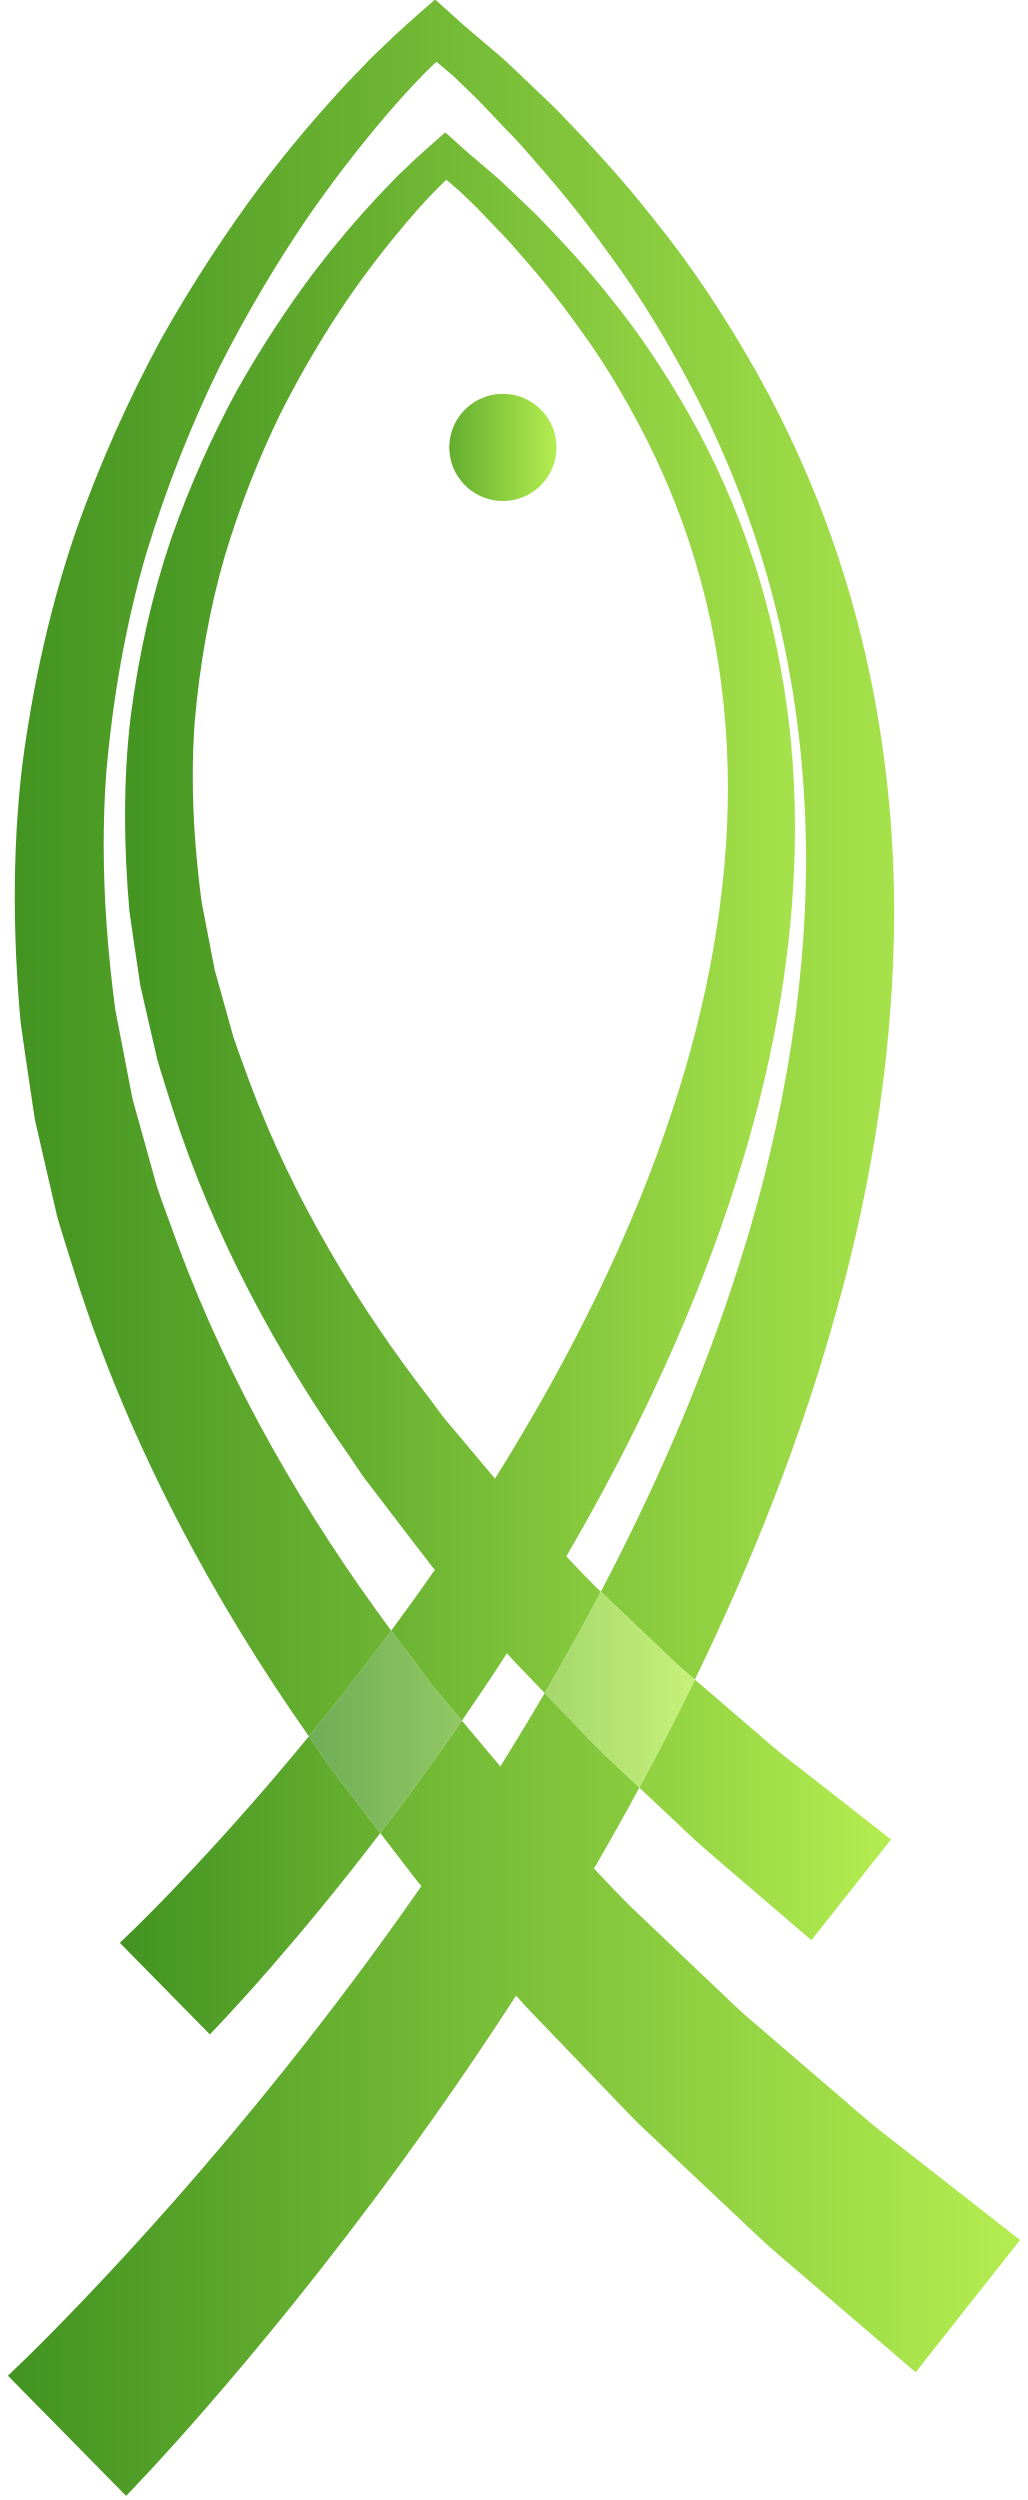
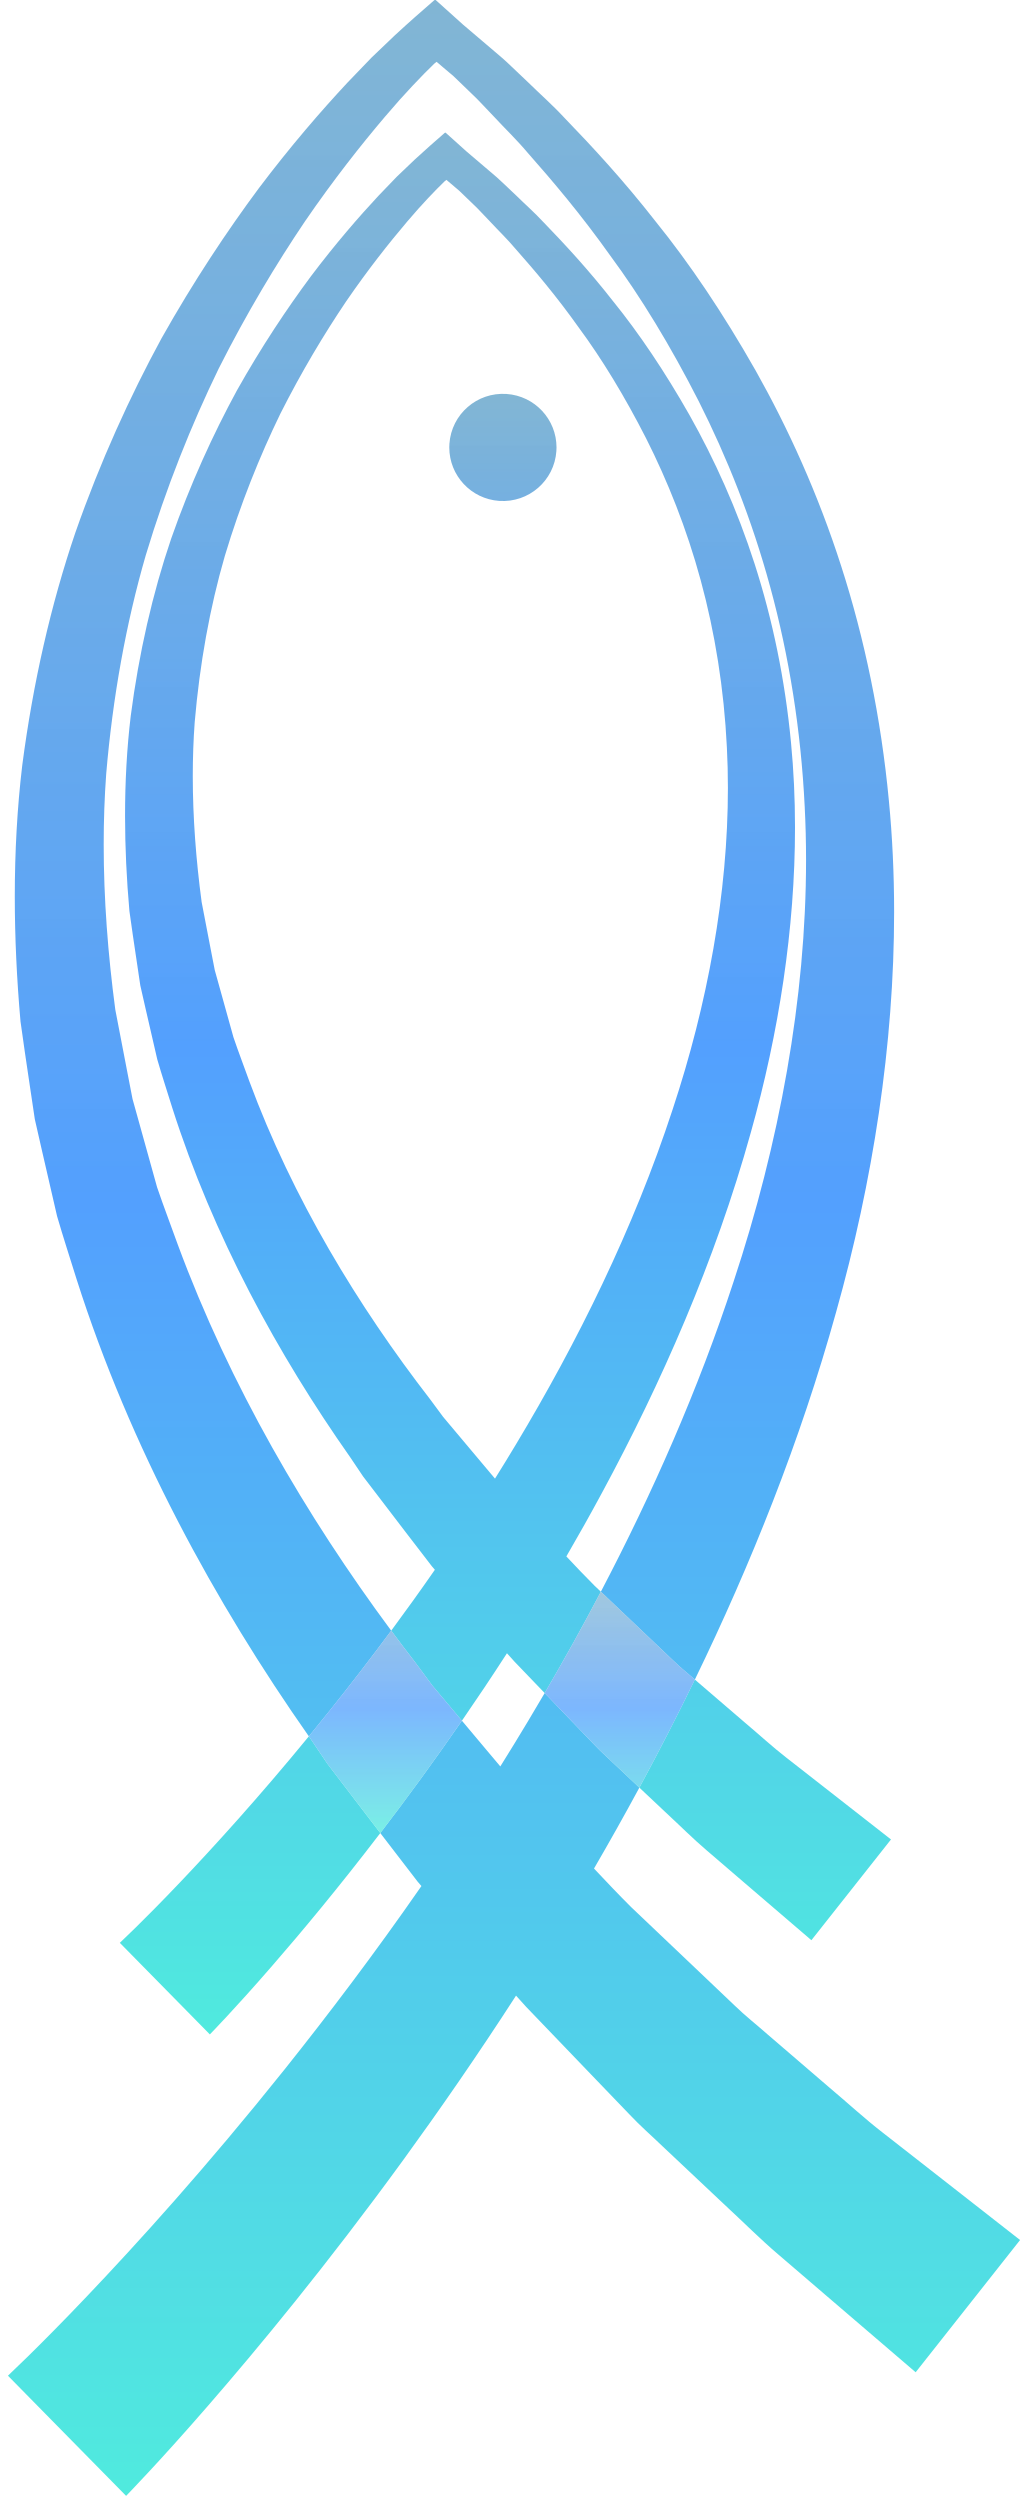
<svg xmlns="http://www.w3.org/2000/svg" width="120px" height="292px" viewBox="0 0 120 292" version="1.1">
  <defs>
-     <linearGradient x1="50%" y1="0%" x2="50%" y2="100%" id="linearGradient-1">
-       <stop stop-color="#B4ED50" offset="0%" />
-       <stop stop-color="#429321" offset="100%" />
+     <linearGradient x1="0.258%" y1="49.75%" x2="101.258%" y2="49.75%" id="linearGradient-1">
+       <stop stop-color="#7FB4D3" stop-opacity="0.975" offset="0%" />
+       <stop stop-color="#53A0FE" offset="47.525%" />
+       <stop stop-color="#50EDDD" offset="100%" />
    </linearGradient>
  </defs>
  <g id="Page-1" stroke="none" stroke-width="1" fill="none" fill-rule="evenodd">
    <g id="Group" transform="translate(60, 145.5) rotate(90) translate(-60, -145.5) translate(-86.5, 85.5)" fill="url(#linearGradient-1)">
      <path d="M278.483,119.072 C278.483,119.072 277.688,118.25 276.196,116.703 C274.638,115.12 272.302,112.785 269.239,109.875 C263.124,104.053 254.134,95.897 242.759,86.803 C236.331,81.67 229.142,76.227 221.291,70.778 C221.115,70.929 220.94,71.08 220.765,71.23 C218.98,72.601 217.175,73.985 215.35,75.391 C215.267,75.454 215.184,75.517 215.101,75.58 C213.088,74.041 210.96,72.45 208.721,70.821 C206.573,69.261 204.324,67.665 201.979,66.048 C203.152,65.063 204.318,64.084 205.473,63.115 C206.09,62.595 206.705,62.077 207.318,61.562 C205.583,60.478 203.824,59.4 202.041,58.332 C200.953,57.679 199.855,57.028 198.749,56.383 C199.722,55.448 200.678,54.53 201.617,53.629 C202.664,52.625 203.685,51.643 204.685,50.68 C205.7,49.729 206.58,48.709 207.498,47.76 C208.282,46.928 209.048,46.116 209.796,45.322 C213.021,47.064 216.171,48.834 219.246,50.621 C220.788,49.172 222.299,47.738 223.746,46.287 C226.445,43.451 229.051,40.709 231.553,38.074 C232.803,36.762 234.026,35.477 235.224,34.217 C236.432,32.979 237.487,31.627 238.585,30.387 C240.747,27.873 242.798,25.487 244.724,23.246 C246.626,20.984 248.499,18.958 250.068,16.927 C251.647,14.906 253.099,13.052 254.407,11.375 C259.642,4.68 262.634,0.856 262.634,0.856 L265.062,2.772 L278.081,13.052 C278.081,13.052 274.794,16.887 269.04,23.598 C267.603,25.272 266.011,27.126 264.278,29.147 C262.555,31.173 260.499,33.217 258.407,35.48 C256.294,37.723 254.046,40.111 251.675,42.627 C250.47,43.873 249.315,45.213 247.984,46.46 C246.671,47.721 245.329,49.014 243.956,50.332 C241.214,52.963 238.356,55.707 235.399,58.547 C234.968,58.941 234.531,59.335 234.09,59.728 C241.017,64.199 247.433,68.648 253.278,72.894 C265.55,81.82 275.3,89.889 282.013,95.721 C285.37,98.633 287.968,100.997 289.739,102.643 C291.513,104.287 292.464,105.22 292.519,105.271 L280.69,116.905 L278.483,119.072 M105.728,118.272 C100.53,118.272 95.401,117.998 90.39,117.401 C80.761,116.145 71.603,114.051 63.219,111.201 C54.864,108.275 47.266,104.801 40.519,101.136 C33.827,97.371 27.979,93.475 22.989,89.773 C18.028,86.029 13.934,82.476 10.666,79.431 C9.622,78.428 8.636,77.477 7.705,76.583 C6.786,75.623 5.925,74.719 5.124,73.881 C3.565,72.197 2.311,70.754 1.283,69.574 C1.184,69.424 0.969,69.28 0.976,69.139 C1.101,69 1.224,68.863 1.341,68.733 C1.577,68.468 1.798,68.224 2.003,67.998 C2.411,67.545 2.751,67.165 3.028,66.858 C3.579,66.244 3.864,65.93 3.864,65.93 C3.864,65.93 4.952,64.651 6.989,62.258 C7.499,61.652 8.069,60.977 8.754,60.276 C9.339,59.658 9.98,58.984 10.673,58.256 C11.885,57.031 13.188,55.531 14.821,54.019 C18.016,50.932 21.98,47.238 26.89,43.406 C31.728,39.49 37.591,35.537 44.296,31.734 C51.015,27.951 58.681,24.455 67.144,21.742 C75.598,19.021 84.835,17.094 94.485,16.182 C98.767,15.767 103.12,15.567 107.517,15.567 C122.974,15.567 138.974,18.041 154.289,22.353 C169.317,26.523 183.757,32.323 197.172,38.838 C196.459,39.666 195.755,40.541 194.964,41.352 C194.052,42.31 193.119,43.291 192.166,44.292 C190.476,46.071 188.721,47.917 186.912,49.82 C175.479,43.825 163.311,38.445 150.719,34.326 C134.531,28.962 117.584,25.853 101.429,25.853 C99.347,25.853 97.277,25.905 95.226,26.01 C86.246,26.452 77.613,27.844 69.638,30.017 C61.657,32.18 54.346,35.117 47.868,38.387 C41.402,41.679 35.673,45.165 30.898,48.693 C26.054,52.129 22.093,55.498 18.885,58.332 C17.247,59.713 15.929,61.104 14.702,62.232 C14.144,62.764 13.626,63.254 13.152,63.705 C12.706,64.113 12.331,64.504 11.992,64.858 C10.618,66.284 9.886,67.041 9.886,67.041 C9.886,67.041 9.72,67.238 9.399,67.615 C9.239,67.805 9.042,68.037 8.808,68.316 C8.689,68.452 8.563,68.602 8.429,68.759 L8.22,69.005 L8.429,69.269 C9.12,69.99 9.988,70.846 11.017,71.812 C11.53,72.284 12.084,72.793 12.674,73.332 C13.292,73.87 13.95,74.439 14.642,75.041 C17.897,77.805 21.97,81.031 26.873,84.392 C31.802,87.715 37.546,91.176 44.05,94.457 C50.605,97.639 57.92,100.586 65.86,102.977 C73.828,105.283 82.436,106.832 91.38,107.595 C94.106,107.795 96.86,107.889 99.635,107.889 C105.99,107.889 112.455,107.394 118.929,106.533 C121.235,106.09 123.551,105.645 125.875,105.196 L129.356,104.522 L132.791,103.566 C135.08,102.932 137.371,102.292 139.666,101.654 C141.924,100.887 144.158,100.027 146.403,99.223 C162.803,93.16 178.066,84.23 191.461,74.306 C194.733,76.726 197.82,79.112 200.705,81.416 C201.766,82.264 202.798,83.101 203.804,83.926 C188.211,94.865 170.061,104.792 150.436,111.047 C147.967,111.812 145.514,112.622 143.035,113.338 C140.515,113.92 137.996,114.499 135.482,115.078 L131.718,115.935 L127.898,116.504 C125.353,116.873 122.825,117.27 120.299,117.606 C115.407,118.037 110.538,118.272 105.728,118.272" id="Fill-17" />
      <path d="M227.924,106.004 C227.924,106.004 227.317,105.377 226.182,104.2 C224.994,102.992 223.214,101.212 220.881,98.994 C216.793,95.105 211.014,89.842 203.804,83.926 C203.879,83.873 203.954,83.821 204.029,83.768 C205.023,83.099 206.016,82.431 207.002,81.767 C207.941,81.049 208.88,80.334 209.812,79.623 C211.591,78.262 213.356,76.913 215.101,75.58 C221.494,80.468 226.723,84.832 230.612,88.213 C233.17,90.431 235.149,92.231 236.499,93.484 C237.85,94.737 238.575,95.447 238.618,95.49 L227.924,106.004 M96.292,105.394 C92.334,105.394 88.429,105.185 84.613,104.729 C77.278,103.773 70.3,102.177 63.912,100.006 C57.546,97.778 51.759,95.128 46.617,92.336 C41.518,89.472 37.063,86.499 33.263,83.679 C29.481,80.826 26.363,78.119 23.873,75.802 C23.077,75.037 22.325,74.31 21.616,73.631 C20.916,72.9 20.261,72.211 19.65,71.571 C18.463,70.289 17.506,69.188 16.724,68.289 C16.647,68.177 16.483,68.066 16.489,67.959 C16.585,67.851 16.678,67.75 16.768,67.651 C16.948,67.447 17.116,67.262 17.271,67.089 C17.582,66.742 17.841,66.455 18.053,66.221 C18.474,65.755 18.689,65.514 18.689,65.514 C18.689,65.514 19.518,64.541 21.071,62.717 C21.46,62.256 21.894,61.738 22.415,61.207 C22.862,60.734 23.35,60.221 23.877,59.666 C24.801,58.733 25.793,57.592 27.038,56.44 C29.472,54.088 32.491,51.273 36.233,48.352 C39.919,45.369 44.387,42.357 49.495,39.459 C54.614,36.578 60.454,33.914 66.903,31.847 C73.345,29.774 80.382,28.305 87.735,27.611 C90.996,27.295 94.312,27.143 97.662,27.143 C109.439,27.143 121.63,29.027 133.3,32.312 C148.34,36.486 162.605,42.801 175.347,49.682 C177.888,51.051 180.371,52.444 182.79,53.85 C183.966,52.746 185.117,51.654 186.219,50.549 C186.451,50.305 186.681,50.062 186.912,49.82 C190.954,51.94 194.905,54.137 198.749,56.383 C197.556,57.528 196.338,58.698 195.098,59.889 C194.769,60.189 194.436,60.489 194.1,60.788 C196.833,62.553 199.461,64.312 201.979,66.048 C201.462,66.482 200.944,66.917 200.424,67.353 C199.573,68.069 198.719,68.787 197.86,69.508 C196.963,70.172 196.06,70.838 195.156,71.508 C193.942,72.448 192.709,73.382 191.461,74.306 C189.179,72.618 186.807,70.913 184.349,69.208 C184.215,69.323 184.081,69.437 183.947,69.553 C182.588,70.596 181.211,71.652 179.822,72.722 C178.431,73.786 177.021,74.861 175.601,75.945 C174.893,76.488 174.178,77.033 173.461,77.582 C172.709,78.088 171.955,78.596 171.195,79.105 C159.277,87.487 145.389,95.1 130.363,99.889 C128.482,100.471 126.613,101.089 124.725,101.634 C122.805,102.077 120.886,102.518 118.969,102.961 L116.101,103.613 L113.191,104.045 C111.252,104.328 109.327,104.63 107.402,104.885 C103.673,105.215 99.96,105.394 96.292,105.394 M93.032,34.98 C91.443,34.98 89.864,35.019 88.298,35.1 C81.457,35.436 74.88,36.496 68.804,38.15 C62.722,39.799 57.151,42.038 52.216,44.527 C47.291,47.037 42.925,49.694 39.287,52.381 C35.597,55 32.579,57.566 30.134,59.727 C28.886,60.777 27.882,61.836 26.948,62.695 C26.522,63.102 26.128,63.477 25.767,63.82 C25.427,64.129 25.14,64.428 24.884,64.698 C23.837,65.783 23.278,66.363 23.278,66.363 C23.278,66.363 23.151,66.512 22.908,66.798 C22.785,66.941 22.636,67.12 22.456,67.33 C22.367,67.436 22.271,67.551 22.168,67.671 L22.008,67.857 L22.168,68.059 C22.694,68.606 23.356,69.26 24.139,69.996 C24.53,70.356 24.952,70.742 25.402,71.154 C25.873,71.564 26.375,71.996 26.901,72.457 C29.383,74.562 32.485,77.02 36.22,79.582 C39.976,82.113 44.353,84.748 49.308,87.248 C54.302,89.674 59.876,91.92 65.925,93.738 C71.996,95.498 78.554,96.678 85.368,97.26 C87.444,97.412 89.541,97.483 91.655,97.483 C96.498,97.483 101.424,97.106 106.358,96.449 C108.116,96.113 109.881,95.773 111.65,95.432 L114.303,94.918 L116.92,94.189 C118.662,93.705 120.41,93.22 122.156,92.732 C123.878,92.148 125.58,91.492 127.291,90.879 C140.949,85.83 153.573,78.169 164.435,69.763 C165.125,69.254 165.813,68.746 166.496,68.24 C167.15,67.691 167.801,67.145 168.449,66.599 C169.745,65.511 171.028,64.434 172.295,63.369 C172.766,62.973 173.236,62.578 173.703,62.185 C172.381,61.358 171.041,60.537 169.682,59.723 C157.822,52.603 144.541,46.001 130.578,41.435 C118.248,37.35 105.339,34.98 93.032,34.98 M209.796,45.322 C209.69,45.264 209.583,45.207 209.476,45.149 C205.485,42.994 201.379,40.881 197.172,38.838 C197.29,38.702 197.407,38.567 197.525,38.434 C199.172,36.518 200.734,34.701 202.202,32.992 C203.652,31.269 205.078,29.727 206.274,28.18 C207.478,26.639 208.582,25.226 209.58,23.949 C213.568,18.848 215.848,15.933 215.848,15.933 L227.617,25.229 C227.617,25.229 225.111,28.149 220.729,33.262 C219.633,34.536 218.42,35.949 217.1,37.487 C215.787,39.034 214.221,40.591 212.629,42.313 C211.717,43.282 210.772,44.286 209.796,45.322" id="Fill-18" />
      <path d="M203.804,83.926 C202.798,83.101 201.766,82.264 200.705,81.416 C197.82,79.112 194.733,76.726 191.461,74.306 C192.709,73.382 193.942,72.448 195.156,71.508 C196.06,70.838 196.963,70.172 197.86,69.508 C198.719,68.787 199.573,68.069 200.424,67.353 C200.944,66.917 201.462,66.482 201.979,66.048 C204.324,67.665 206.573,69.261 208.721,70.821 C210.96,72.45 213.088,74.041 215.101,75.58 C213.356,76.913 211.591,78.262 209.812,79.623 C208.88,80.334 207.941,81.049 207.002,81.767 C206.016,82.431 205.023,83.099 204.029,83.768 C203.954,83.821 203.879,83.873 203.804,83.926 M198.749,56.383 C194.905,54.137 190.954,51.94 186.912,49.82 C188.721,47.917 190.476,46.071 192.166,44.292 C193.119,43.291 194.052,42.31 194.964,41.352 C195.755,40.541 196.459,39.666 197.172,38.838 C201.379,40.881 205.485,42.994 209.476,45.149 C209.583,45.207 209.69,45.264 209.796,45.322 C209.048,46.116 208.282,46.928 207.498,47.76 C206.58,48.709 205.7,49.729 204.685,50.68 C203.685,51.643 202.664,52.625 201.617,53.629 C200.678,54.53 199.722,55.448 198.749,56.383" id="Fill-19" opacity="0.761" />
      <path d="M53.266,67.523 C53.121,67.523 52.975,67.518 52.828,67.508 C49.38,67.27 46.776,64.278 47.015,60.828 C47.243,57.527 49.993,55 53.254,55 C53.4,55 53.546,55.006 53.694,55.016 C57.142,55.254 59.744,58.244 59.505,61.693 C59.277,64.997 56.528,67.523 53.266,67.523 L135.208,72.751" id="Fill-20" />
    </g>
  </g>
</svg>
